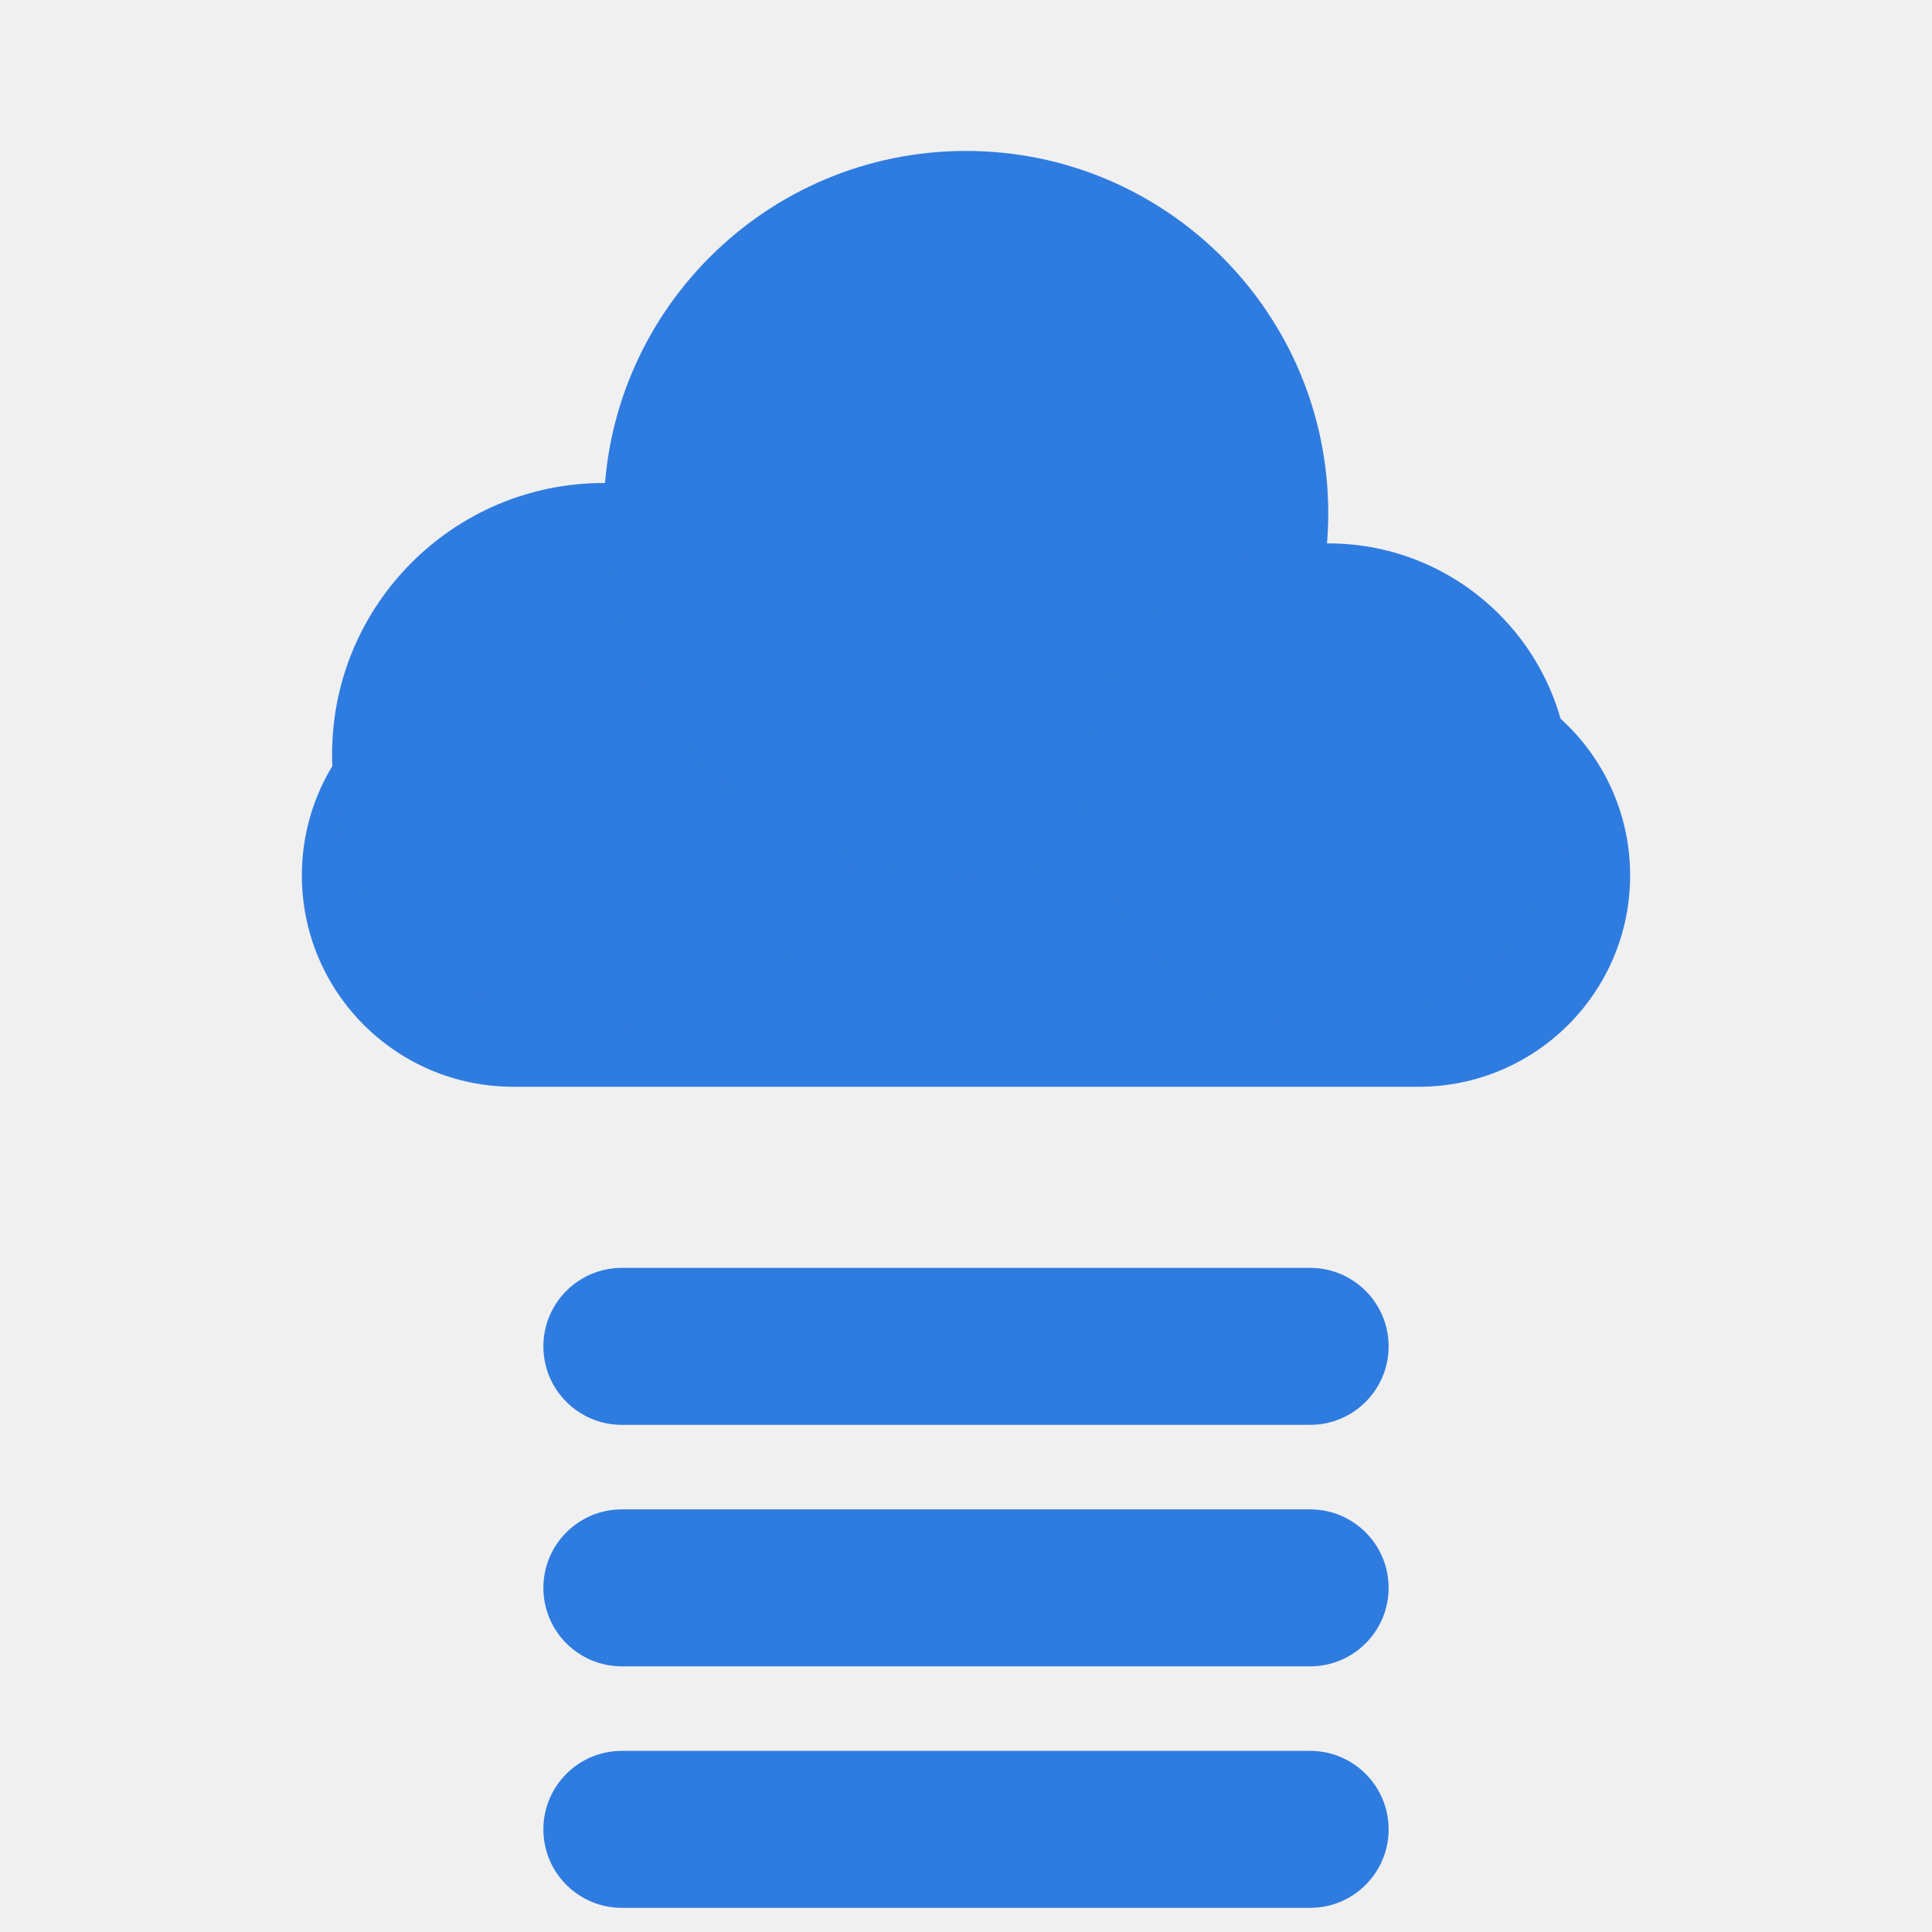
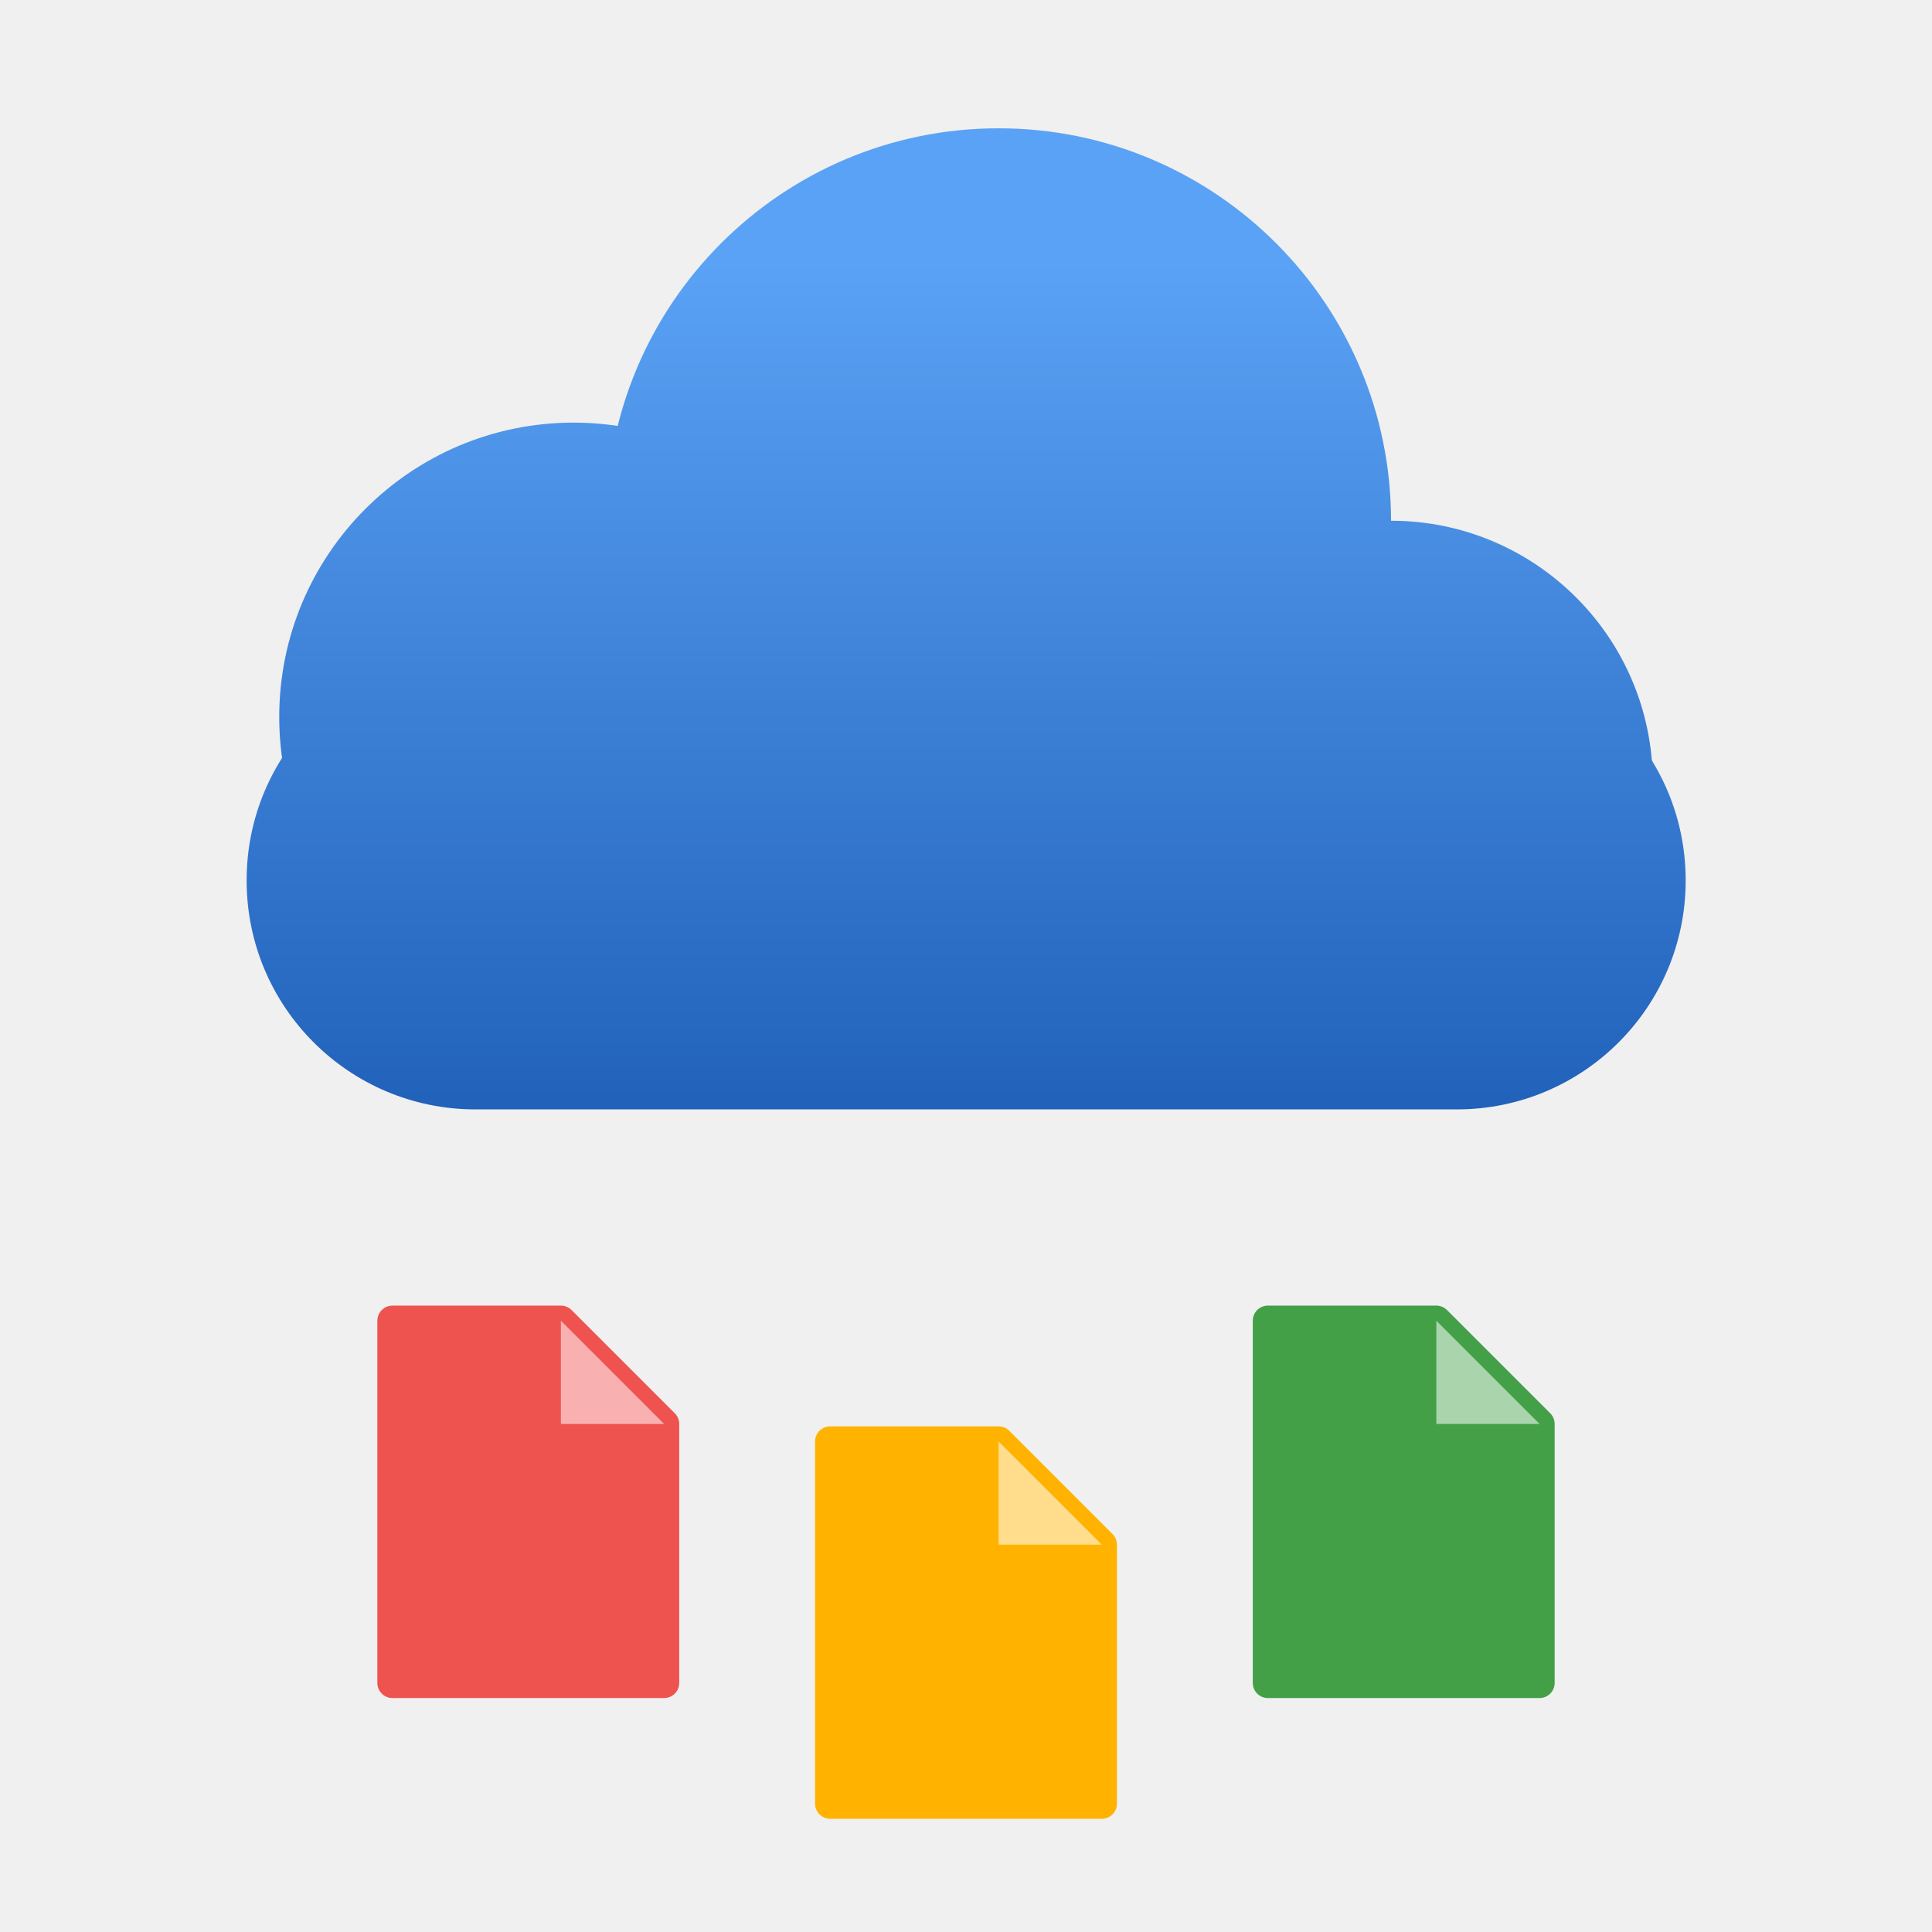
- <svg xmlns="http://www.w3.org/2000/svg" viewBox="0 0 32 32" fill="#2f7ce0">
-   <rect x="5" y="11" width="22" height="7" rx="3.5" />
-   <circle cx="10" cy="12.5" r="4.5" />
-   <circle cx="16" cy="8.5" r="6" />
-   <circle cx="22" cy="13" r="4" />
-   <rect x="9" y="21" width="14" height="2.6" rx="1.3" />
-   <rect x="9" y="25" width="14" height="2.6" rx="1.3" />
-   <rect x="9" y="29" width="14" height="2.6" rx="1.3" />
+ <svg xmlns="http://www.w3.org/2000/svg" viewBox="0 0 64 64">
+   <defs>
+     <linearGradient id="kw-wolke" gradientUnits="userSpaceOnUse" x1="0" y1="8.75" x2="0" y2="37.75">
+       <stop offset="0" stop-color="#5aa2f5" />
+       <stop offset="1" stop-color="#1f5fb8" />
+     </linearGradient>
+   </defs>
+   <g fill="url(#kw-wolke)">
+     <rect x="8.17" y="21.58" width="47.67" height="15.17" rx="7.58" />
+     <circle cx="19" cy="23.75" r="9.75" />
+     <circle cx="33.08" cy="17.25" r="13" />
+     <circle cx="46.08" cy="25.92" r="8.67" />
+   </g>
+   <polygon points="13,43.75 18.58,43.75 22,47.17 22,55.75 13,55.75" fill="#ef5350" stroke="#ef5350" stroke-width="1" stroke-linejoin="round" />
+   <polygon points="18.58,43.75 18.58,47.17 22,47.17" fill="#fff" fill-opacity="0.55" />
+   <polygon points="27.5,47.75 33.08,47.75 36.5,51.17 36.5,59.75 27.5,59.75" fill="#ffb300" stroke="#ffb300" stroke-width="1" stroke-linejoin="round" />
+   <polygon points="33.08,47.75 33.08,51.17 36.5,51.17" fill="#fff" fill-opacity="0.55" />
+   <polygon points="42,43.75 47.58,43.75 51,47.17 51,55.75 42,55.75" fill="#43a047" stroke="#43a047" stroke-width="1" stroke-linejoin="round" />
+   <polygon points="47.58,43.75 47.58,47.17 51,47.17" fill="#fff" fill-opacity="0.55" />
</svg>
